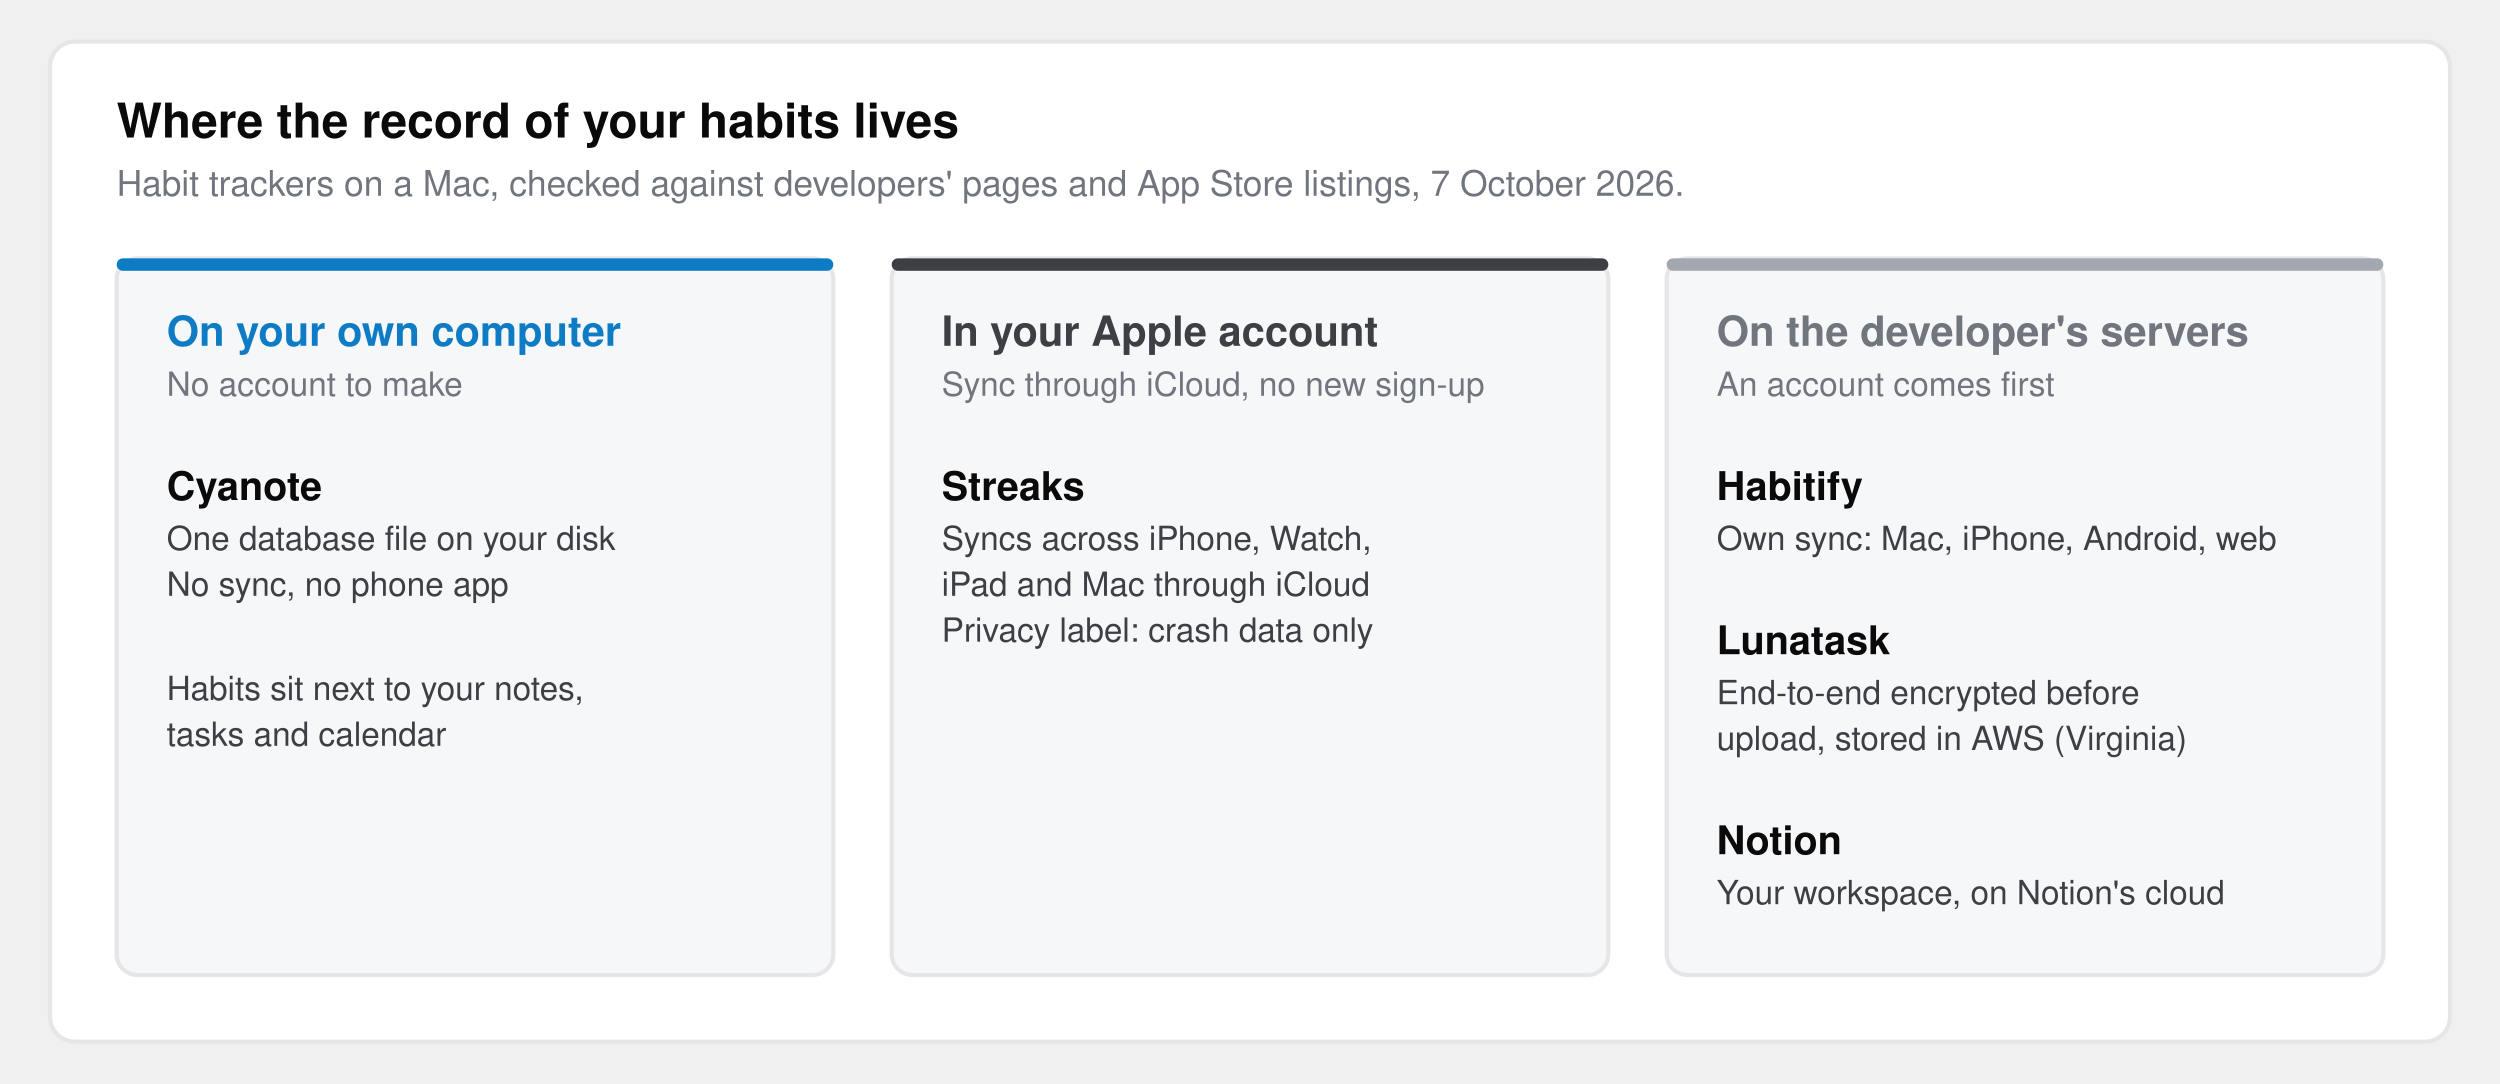
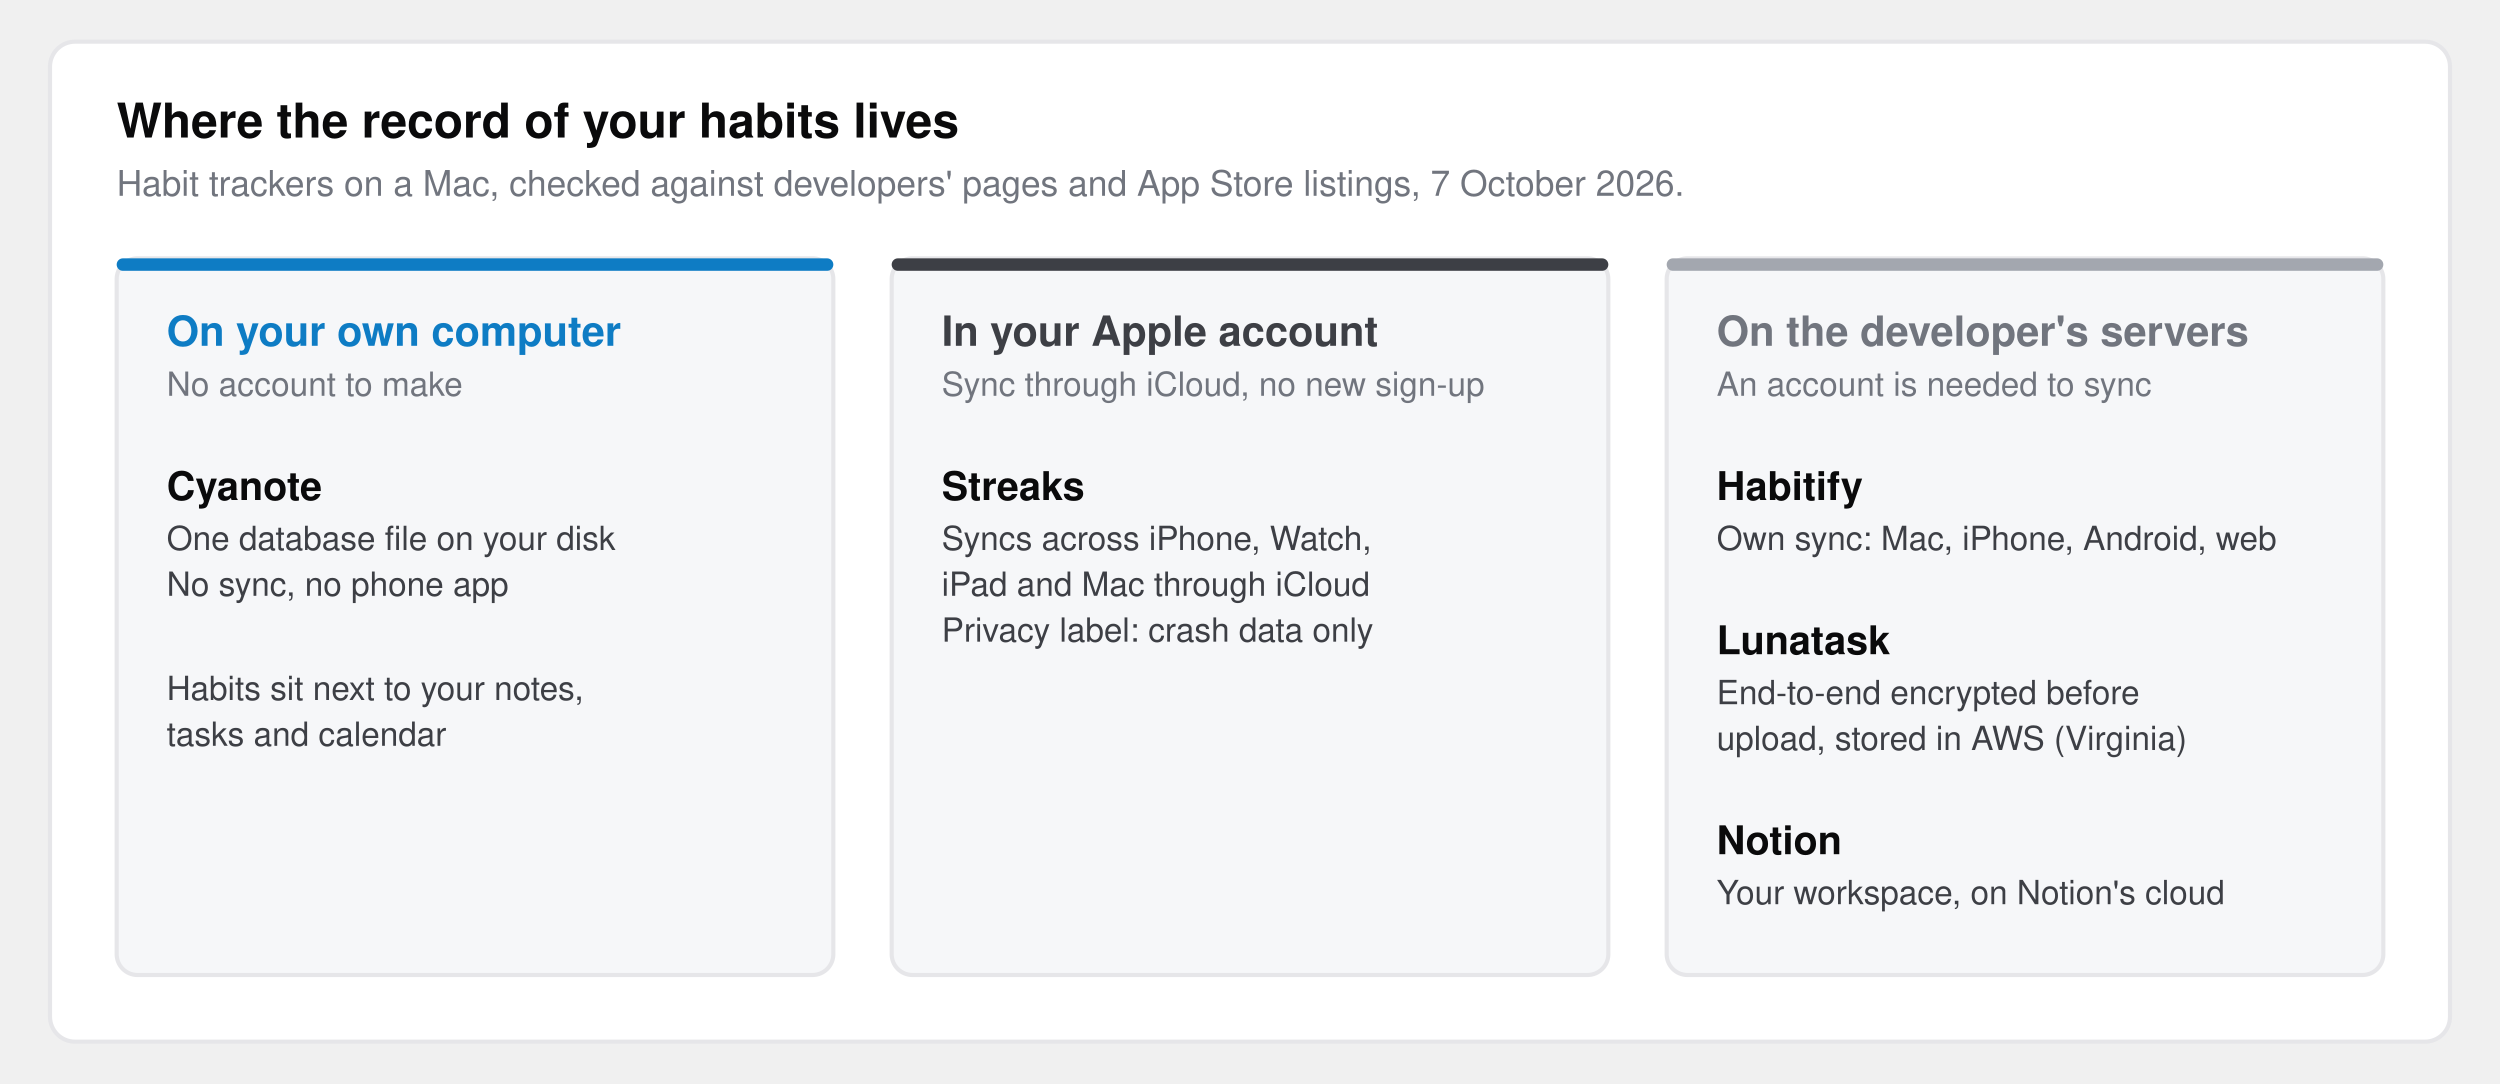
<svg xmlns="http://www.w3.org/2000/svg" viewBox="0 0 1200 520" width="1200" height="520" role="img" aria-labelledby="hd-title hd-desc">
  <style>
    text { font-family: -apple-system, BlinkMacSystemFont, "Segoe UI", Helvetica, Arial, sans-serif; }
    .card { fill: #ffffff; stroke: #e6e6e9; stroke-width: 2; }
    .col  { fill: #f6f7f9; stroke: #e6e6e9; stroke-width: 2; }
    .h    { font-size: 23px; font-weight: 600; fill: #0a0a0b; }
    .note { font-size: 17px; fill: #71757e; }
    .ch   { font-size: 20px; font-weight: 600; }
    .sub  { font-size: 16px; fill: #71757e; }
    .app  { font-size: 19px; font-weight: 600; fill: #0a0a0b; }
    .det  { font-size: 16px; fill: #3d3f45; }
  </style>
  <rect class="card" x="24" y="20" width="1152" height="480" rx="12" />
  <text class="h" x="56" y="66">Where the record of your habits lives</text>
  <text class="note" x="56" y="94">Habit trackers on a Mac, checked against developers' pages and App Store listings, 7 October 2026.</text>
  <rect class="col" x="56" y="124" width="344" height="344" rx="10" />
  <rect x="56" y="124" width="344" height="6" rx="3" fill="#0e7cc4" />
  <text class="ch" x="80" y="166" fill="#0e7cc4">On your own computer</text>
  <text class="sub" x="80" y="190">No account to make</text>
  <text class="app" x="80" y="240">Cyanote</text>
  <text class="det" x="80" y="264">One database file on your disk</text>
  <text class="det" x="80" y="286">No sync, no phone app</text>
  <text class="det" x="80" y="336">Habits sit next to your notes,</text>
  <text class="det" x="80" y="358">tasks and calendar</text>
  <rect class="col" x="428" y="124" width="344" height="344" rx="10" />
  <rect x="428" y="124" width="344" height="6" rx="3" fill="#3d3f45" />
  <text class="ch" x="452" y="166" fill="#3d3f45">In your Apple account</text>
  <text class="sub" x="452" y="190">Sync through iCloud, no new sign-up</text>
  <text class="app" x="452" y="240">Streaks</text>
  <text class="det" x="452" y="264">Syncs across iPhone, Watch,</text>
  <text class="det" x="452" y="286">iPad and Mac through iCloud</text>
  <text class="det" x="452" y="308">Privacy label: crash data only</text>
  <rect class="col" x="800" y="124" width="344" height="344" rx="10" />
  <rect x="800" y="124" width="344" height="6" rx="3" fill="#a3a7af" />
  <text class="ch" x="824" y="166" fill="#71757e">On the developer's servers</text>
-   <text class="sub" x="824" y="190">An account comes first</text>
+   <text class="sub" x="824" y="190">An account is needed to sync</text>
  <text class="app" x="824" y="240">Habitify</text>
  <text class="det" x="824" y="264">Own sync: Mac, iPhone, Android, web</text>
  <text class="app" x="824" y="314">Lunatask</text>
  <text class="det" x="824" y="338">End-to-end encrypted before</text>
  <text class="det" x="824" y="360">upload, stored in AWS (Virginia)</text>
  <text class="app" x="824" y="410">Notion</text>
  <text class="det" x="824" y="434">Your workspace, on Notion's cloud</text>
</svg>
